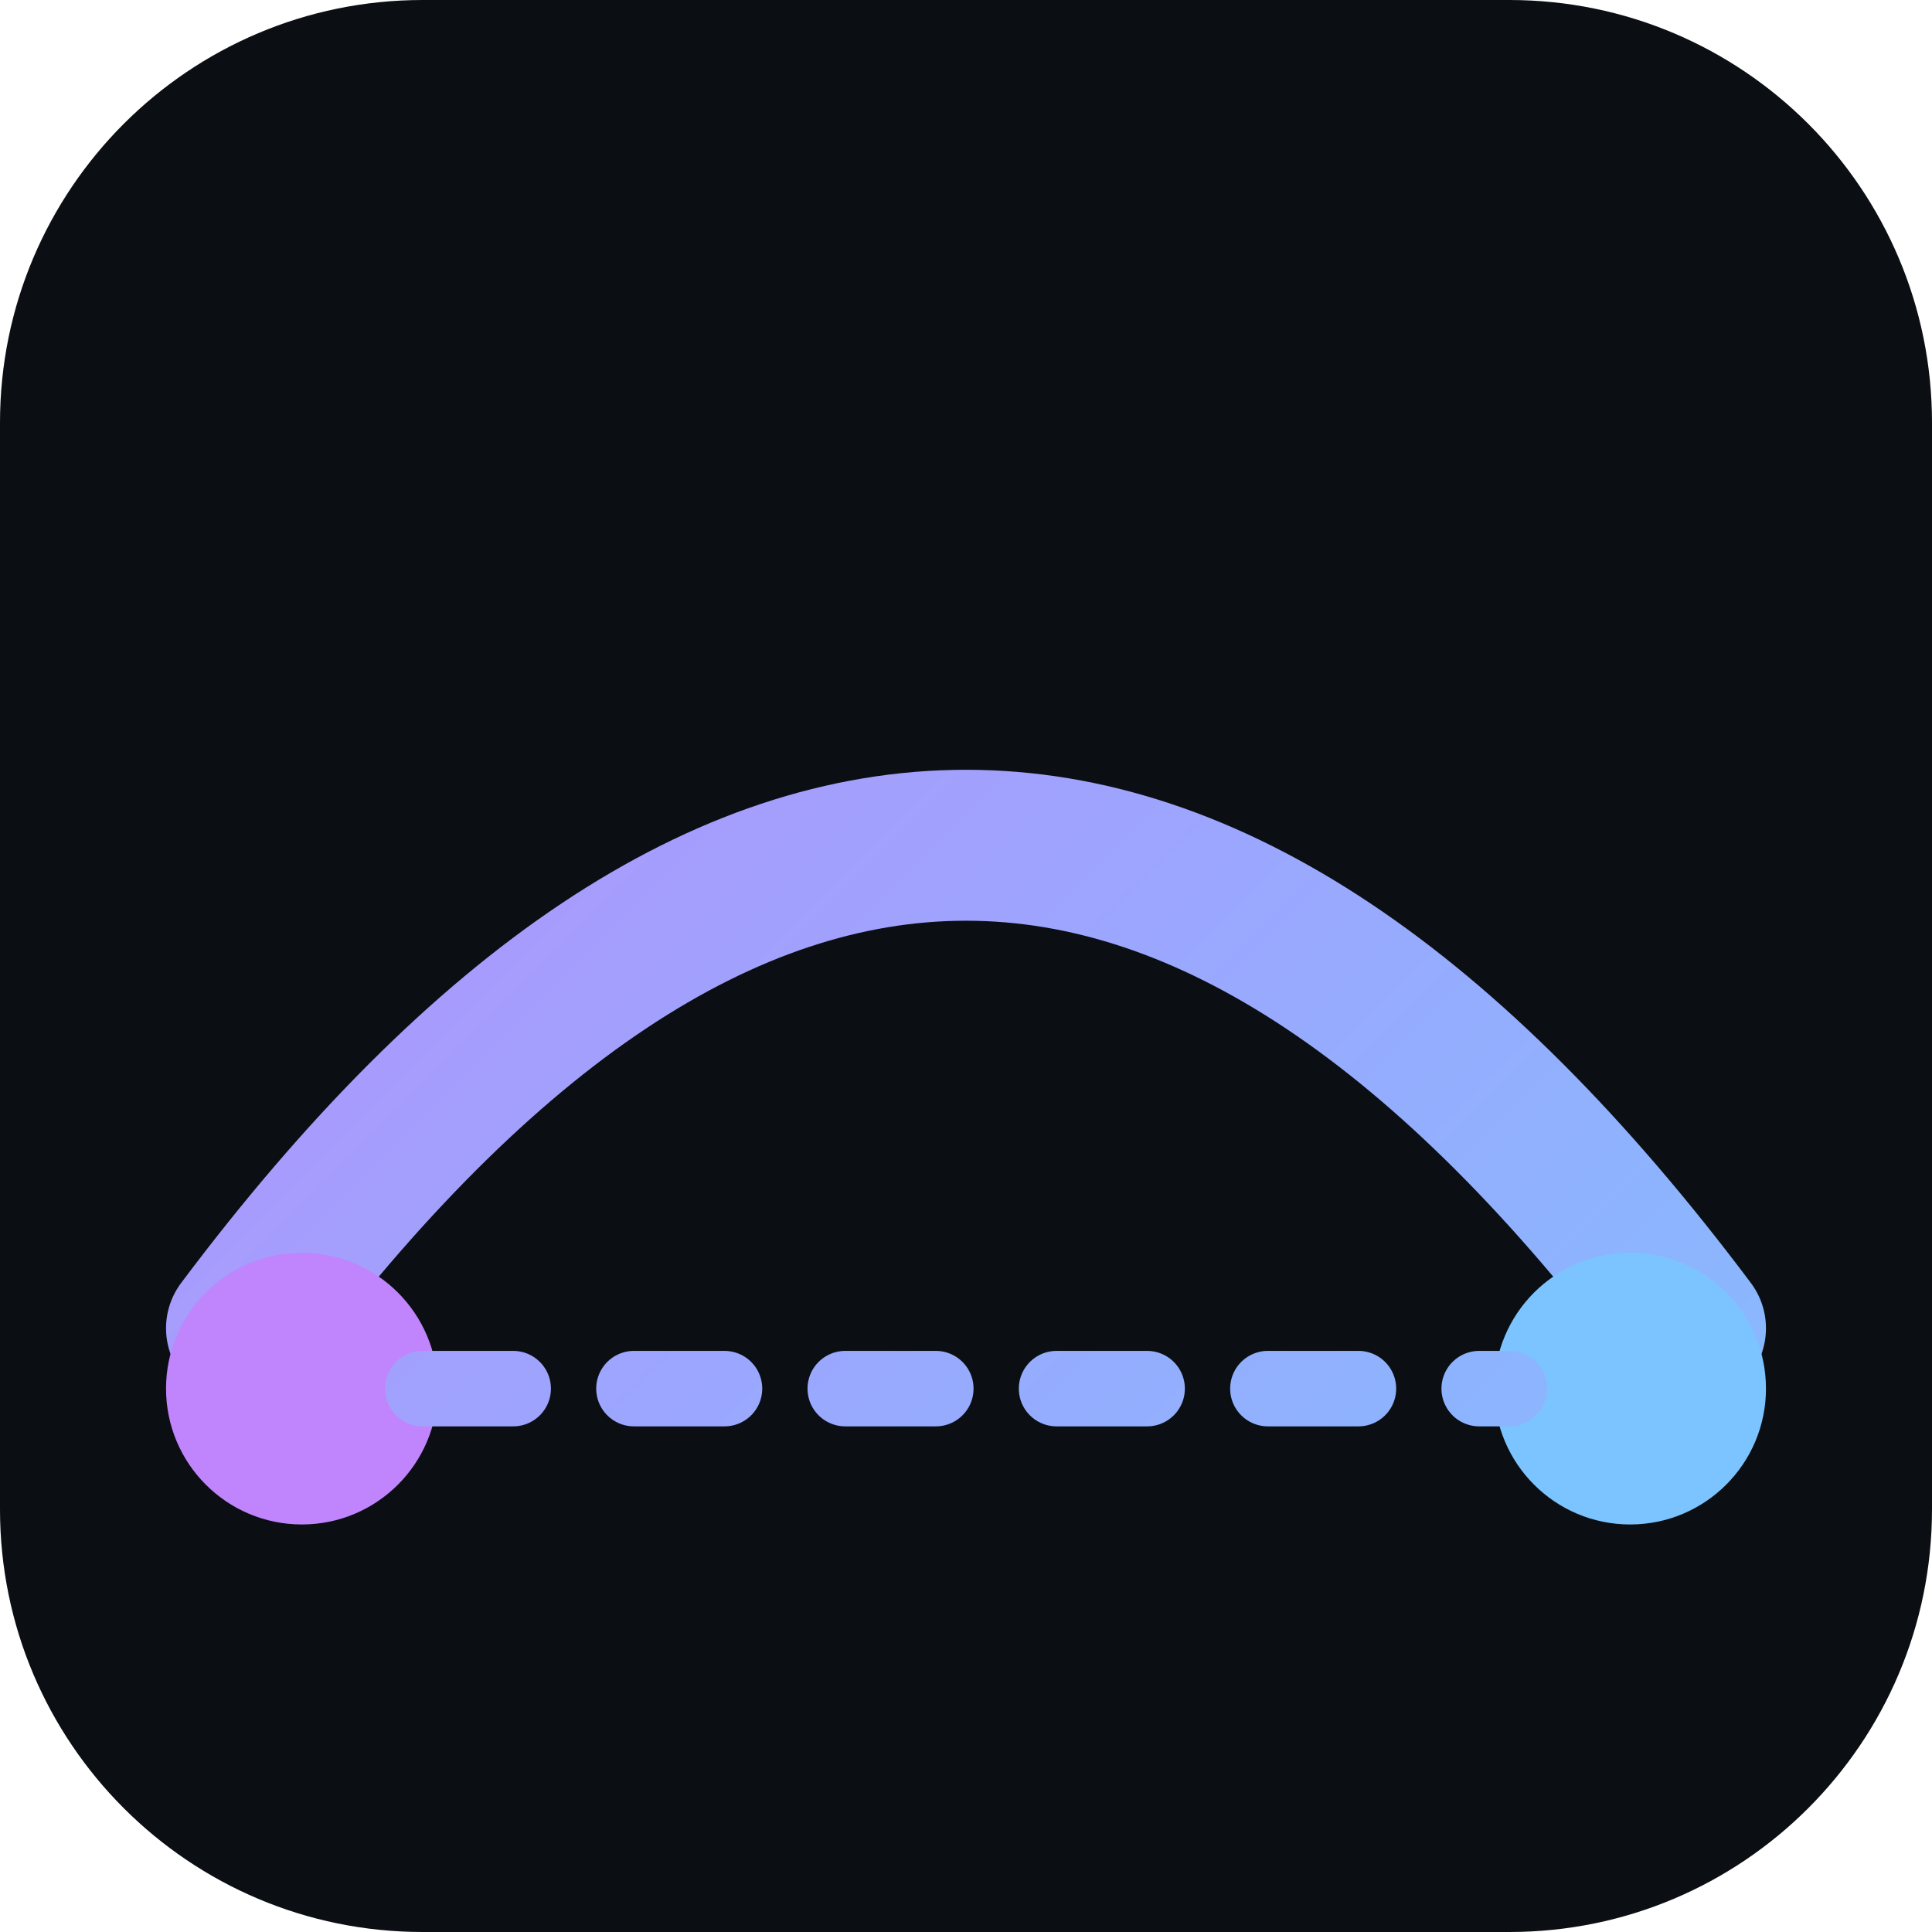
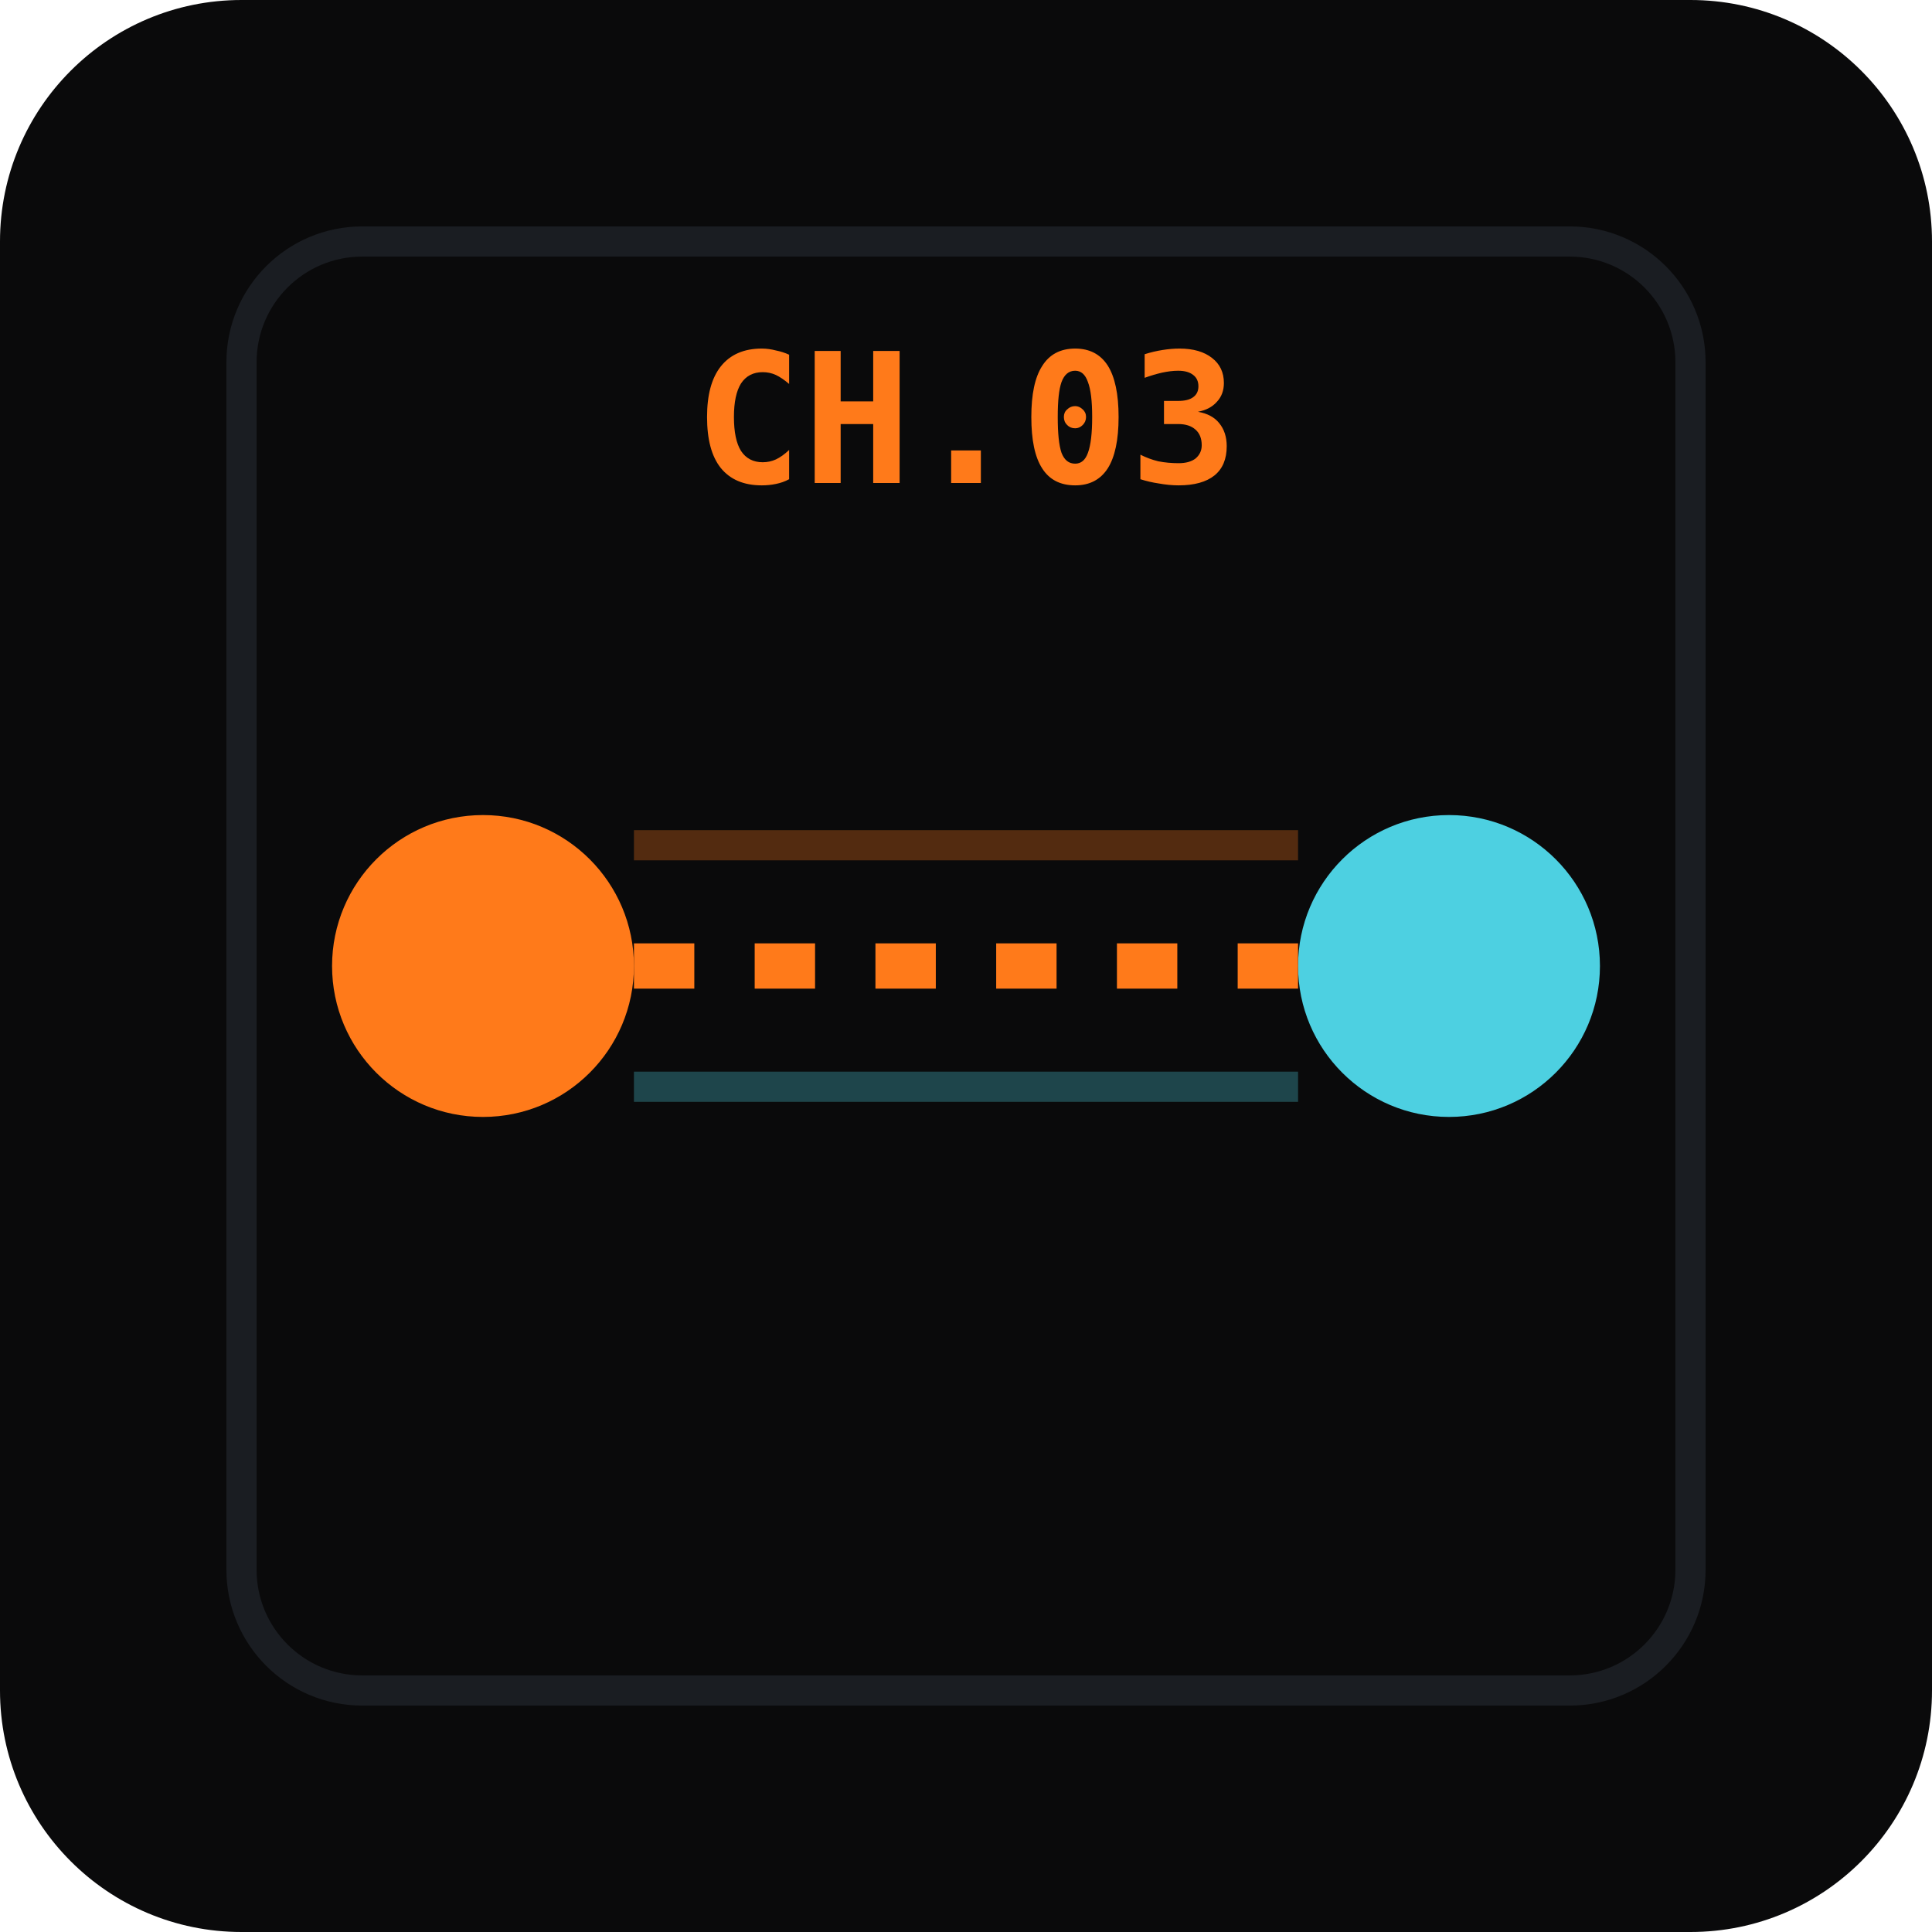
<svg xmlns="http://www.w3.org/2000/svg" viewBox="0 0 64 64">
-   <defs>
-     <linearGradient id="g" x1="0" y1="0" x2="64" y2="64" gradientUnits="userSpaceOnUse">
-       <stop offset="0" stop-color="#c084fc" />
-       <stop offset="1" stop-color="#7cc4ff" />
-     </linearGradient>
-   </defs>
-   <rect width="64" height="64" rx="14" fill="#0b0f14" />
-   <path d="M8 44 Q32 12 56 44" stroke="url(#g)" stroke-width="5" fill="none" stroke-linecap="round" />
-   <circle cx="10" cy="46" r="4.5" fill="#c084fc" />
-   <circle cx="54" cy="46" r="4.5" fill="#7cc4ff" />
-   <line x1="14" y1="46" x2="50" y2="46" stroke="url(#g)" stroke-width="2.5" stroke-linecap="round" stroke-dasharray="3 4" />
+   <rect width="64" height="64" rx="8" fill="#0a0a0b" />
+   <rect x="8" y="8" width="48" height="48" rx="4" fill="none" stroke="#1a1d22" stroke-width="1" />
+   <circle cx="16" cy="32" r="5" fill="#ff7a1a" />
+   <circle cx="48" cy="32" r="5" fill="#4dd0e1" />
+   <path d="M21 32 L43 32" stroke="#ff7a1a" stroke-width="1.5" stroke-dasharray="2 2" />
+   <path d="M21 28 L43 28" stroke="#ff7a1a" stroke-width="1" opacity="0.3" />
+   <path d="M21 36 L43 36" stroke="#4dd0e1" stroke-width="1" opacity="0.3" />
+   <text x="32" y="16" font-family="ui-monospace, monospace" font-size="6" fill="#ff7a1a" text-anchor="middle" font-weight="700">CH.03</text>
</svg>
